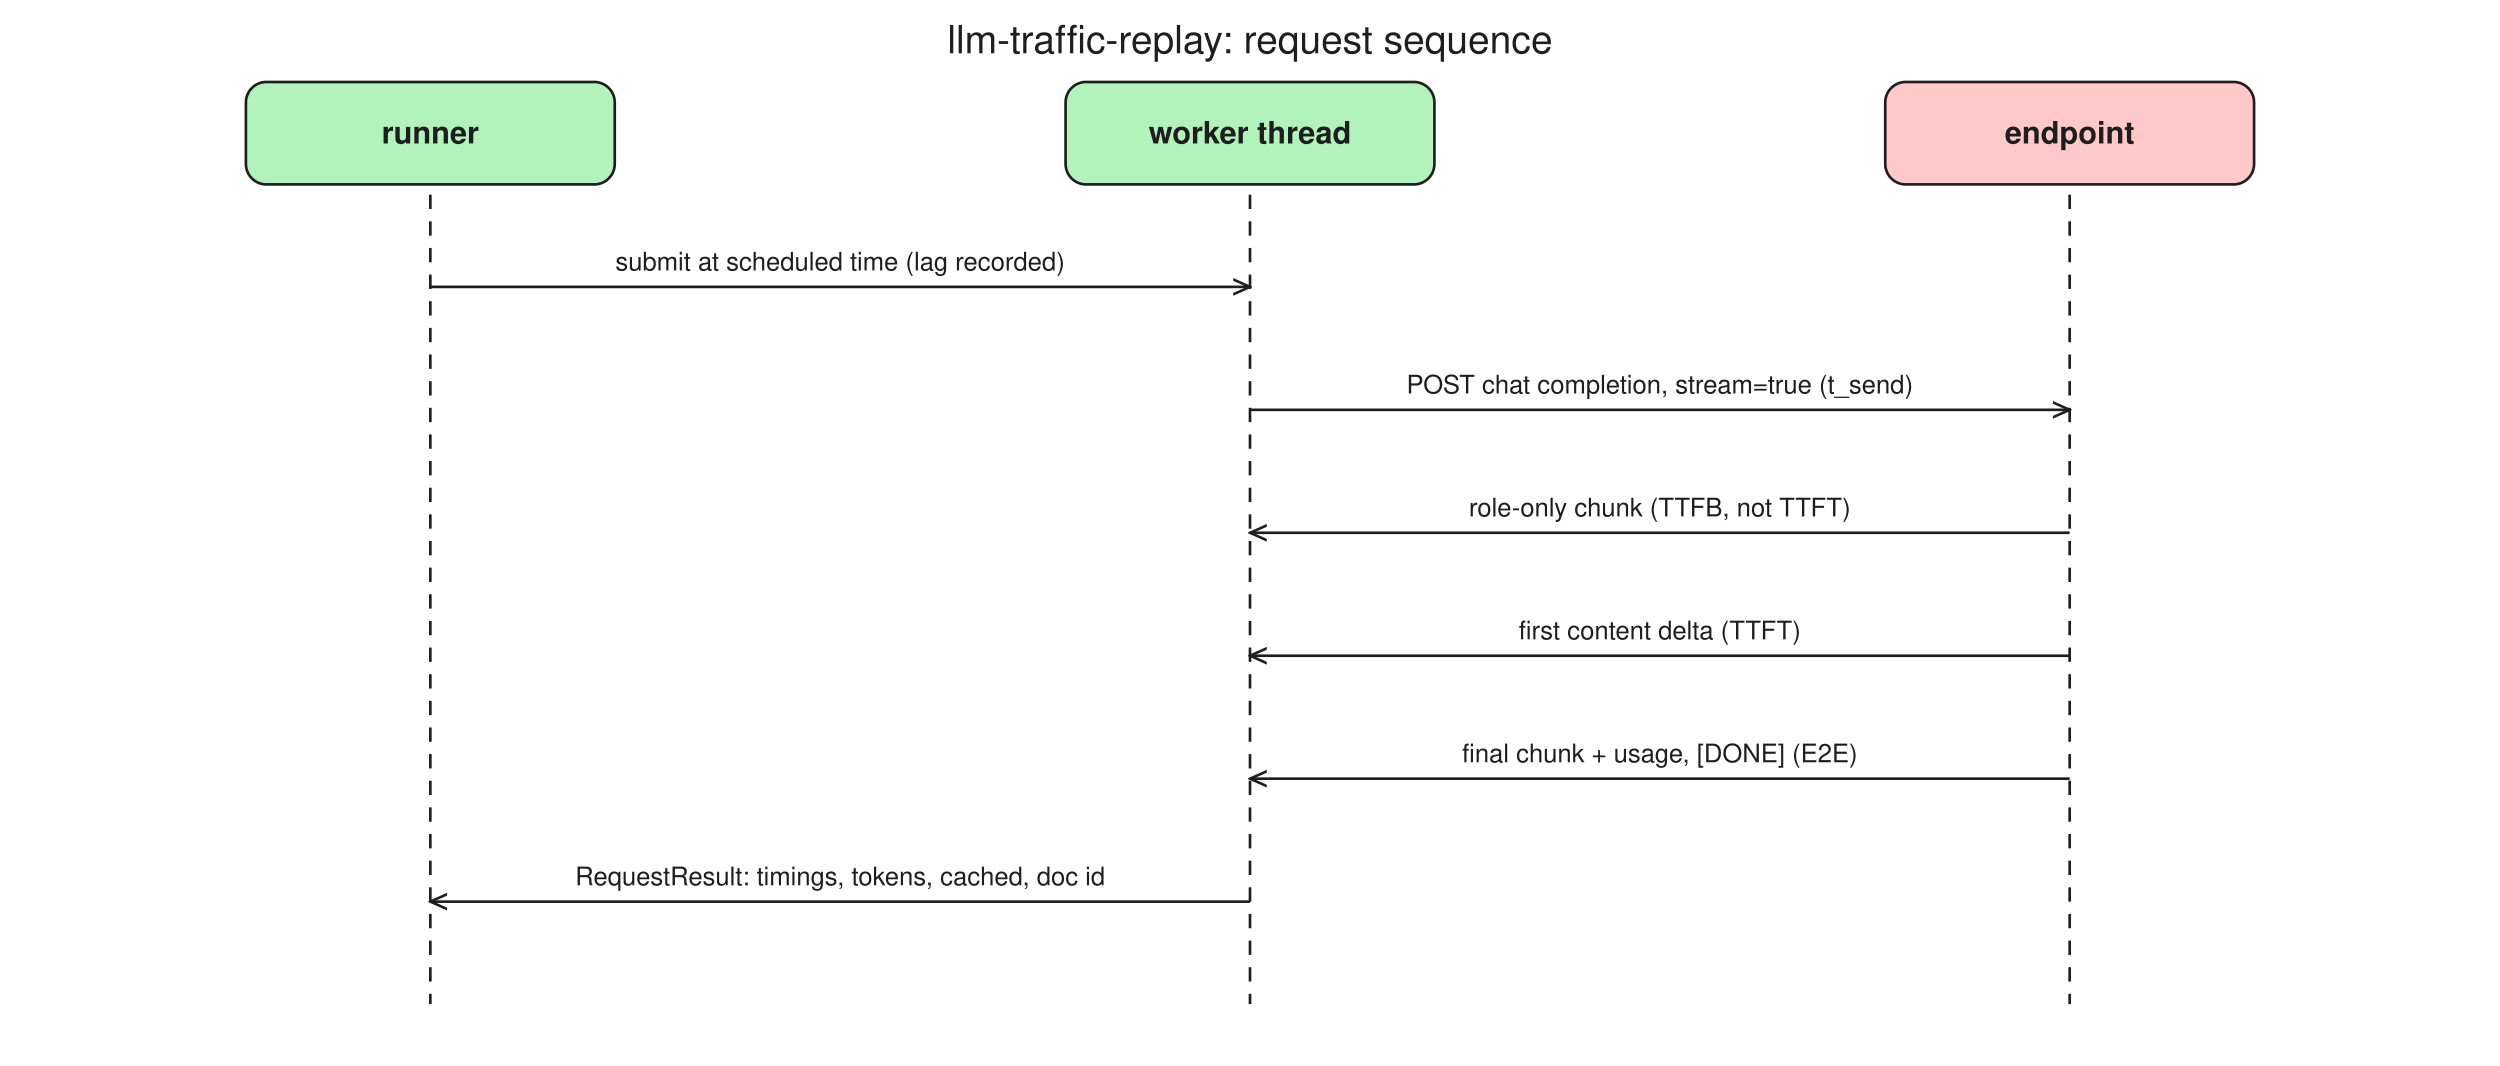
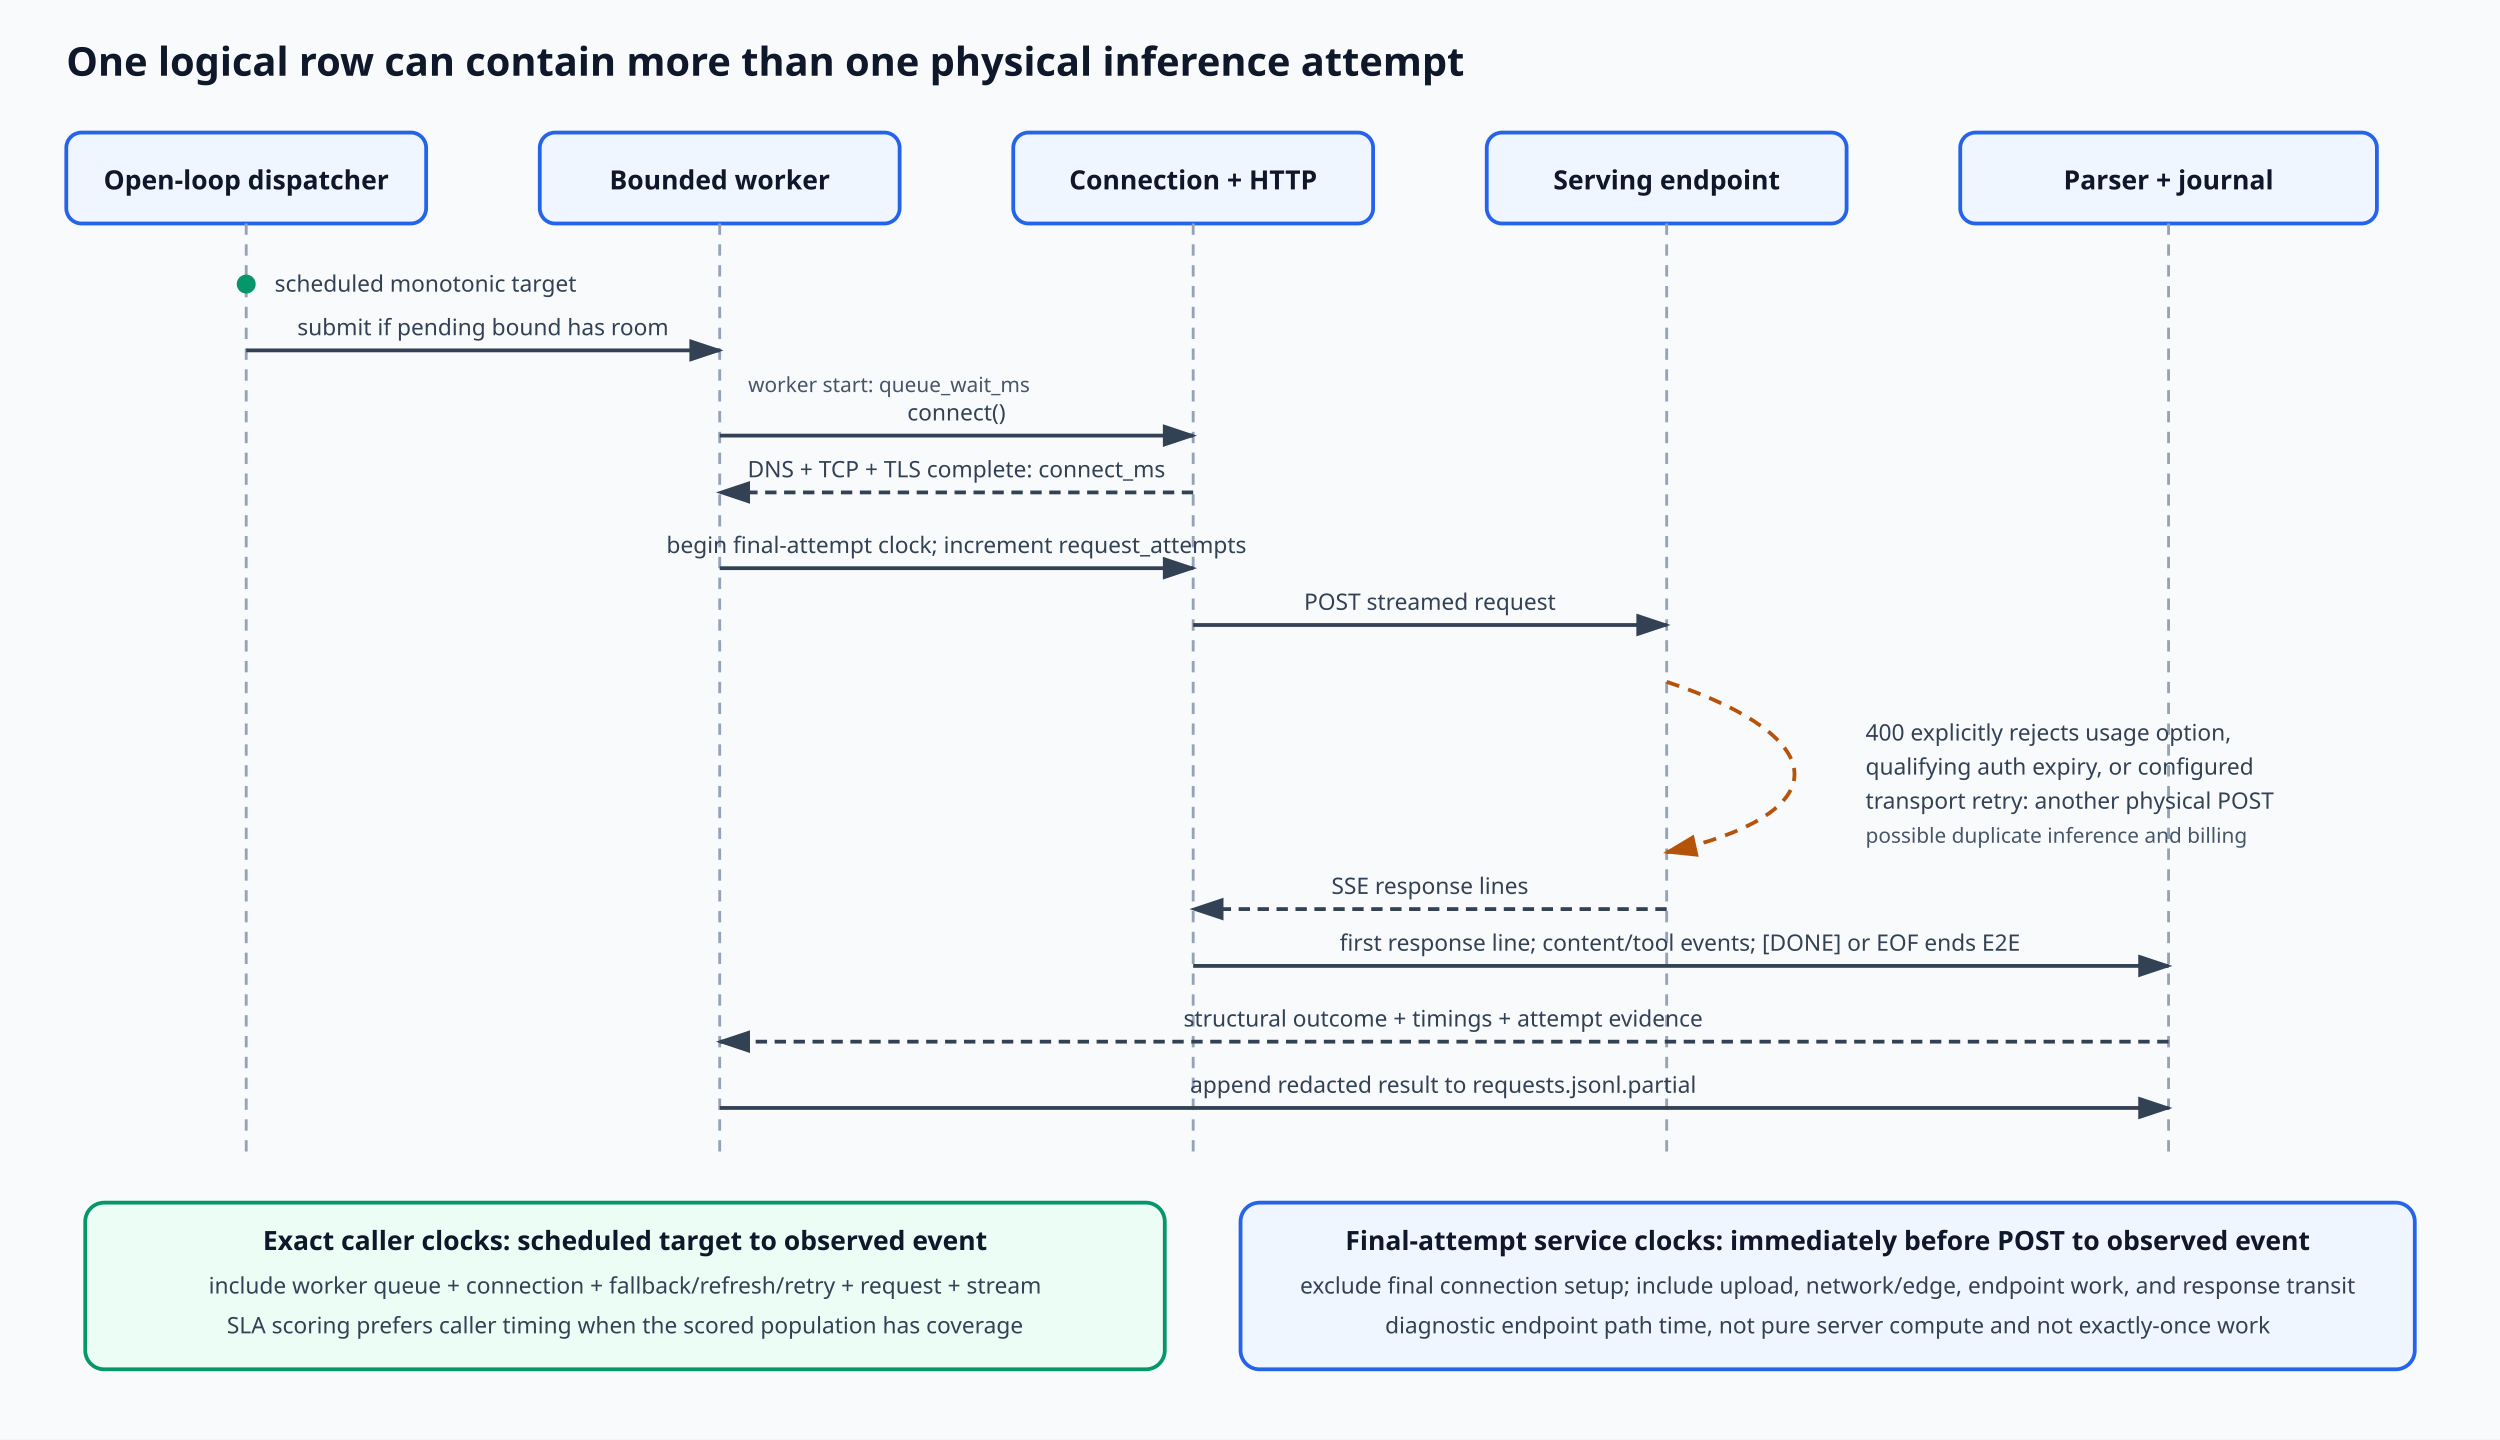
- <svg xmlns="http://www.w3.org/2000/svg" viewBox="0 0 1220 520" width="1220" height="520">
+ <svg xmlns="http://www.w3.org/2000/svg" width="1320" height="760" viewBox="0 0 1320 760" role="img" aria-labelledby="title desc">
  <defs>
-     <marker id="ah" viewBox="0 0 10 10" refX="9" refY="5" markerWidth="7" markerHeight="7" orient="auto-start-reverse">
-       <path d="M 0 1 L 9 5 L 0 9" fill="none" stroke="#1e1e1e" stroke-width="1.4" stroke-linecap="round" />
+     <marker id="arrow" markerWidth="10" markerHeight="10" refX="8" refY="3" orient="auto">
+       <path d="M0,0 L0,6 L9,3 z" fill="#334155" />
    </marker>
+     <marker id="warnArrow" markerWidth="10" markerHeight="10" refX="8" refY="3" orient="auto">
+       <path d="M0,0 L0,6 L9,3 z" fill="#b45309" />
+     </marker>
+     <style>
+       .bg{fill:#f8fafc}.head{fill:#eff6ff;stroke:#2563eb;stroke-width:2}.life{stroke:#94a3b8;stroke-width:1.5;stroke-dasharray:6 5}.msg{stroke:#334155;stroke-width:2;marker-end:url(#arrow)}.ret{stroke:#334155;stroke-width:2;stroke-dasharray:6 4;marker-end:url(#arrow)}.warn{fill:none;stroke:#b45309;stroke-width:2;stroke-dasharray:7 5;marker-end:url(#warnArrow)}.caller{fill:#ecfdf5;stroke:#059669;stroke-width:2}.service{fill:#eff6ff;stroke:#2563eb;stroke-width:2}.journal{fill:#f5f3ff;stroke:#7c3aed;stroke-width:2}.h{font:700 21px system-ui,sans-serif;fill:#0f172a}.t{font:700 14px system-ui,sans-serif;fill:#0f172a}.s{font:12px system-ui,sans-serif;fill:#334155}.tiny{font:11px system-ui,sans-serif;fill:#475569}
+     </style>
  </defs>
-   <rect width="1220" height="520" fill="white" />
-   <text x="610.0" y="26" text-anchor="middle" font-family="-apple-system, BlinkMacSystemFont, Segoe UI, Helvetica, Arial, sans-serif" font-size="19" fill="#1e1e1e">llm-traffic-replay: request sequence</text>
-   <rect x="120" y="40" rx="10" width="180" height="50" fill="#b2f2bb" stroke="#1e1e1e" stroke-width="1.3" />
-   <text x="210.0" y="70.0" text-anchor="middle" font-family="-apple-system, BlinkMacSystemFont, Segoe UI, Helvetica, Arial, sans-serif" font-size="15" font-weight="bold" fill="#1e1e1e">runner</text>
-   <rect x="520" y="40" rx="10" width="180" height="50" fill="#b2f2bb" stroke="#1e1e1e" stroke-width="1.3" />
-   <text x="610.0" y="70.0" text-anchor="middle" font-family="-apple-system, BlinkMacSystemFont, Segoe UI, Helvetica, Arial, sans-serif" font-size="15" font-weight="bold" fill="#1e1e1e">worker thread</text>
-   <rect x="920" y="40" rx="10" width="180" height="50" fill="#ffc9c9" stroke="#1e1e1e" stroke-width="1.3" />
-   <text x="1010.0" y="70.0" text-anchor="middle" font-family="-apple-system, BlinkMacSystemFont, Segoe UI, Helvetica, Arial, sans-serif" font-size="15" font-weight="bold" fill="#1e1e1e">endpoint</text>
-   <path d="M 210 95 L 210 490" stroke="#1e1e1e" stroke-width="1.3" fill="none" stroke-dasharray="7 6" />
-   <path d="M 610 95 L 610 490" stroke="#1e1e1e" stroke-width="1.3" fill="none" stroke-dasharray="7 6" />
-   <path d="M 1010 95 L 1010 490" stroke="#1e1e1e" stroke-width="1.3" fill="none" stroke-dasharray="7 6" />
-   <path d="M 210 140 L 610 140" stroke="#1e1e1e" stroke-width="1.3" fill="none" marker-end="url(#ah)" />
-   <text x="410.0" y="132" text-anchor="middle" font-family="-apple-system, BlinkMacSystemFont, Segoe UI, Helvetica, Arial, sans-serif" font-size="12.5" fill="#1e1e1e">submit at scheduled time (lag recorded)</text>
-   <path d="M 610 200 L 1010 200" stroke="#1e1e1e" stroke-width="1.3" fill="none" marker-end="url(#ah)" />
-   <text x="810.0" y="192" text-anchor="middle" font-family="-apple-system, BlinkMacSystemFont, Segoe UI, Helvetica, Arial, sans-serif" font-size="12.5" fill="#1e1e1e">POST chat completion, stream=true  (t_send)</text>
-   <path d="M 1010 260 L 610 260" stroke="#1e1e1e" stroke-width="1.3" fill="none" marker-end="url(#ah)" />
-   <text x="810.0" y="252" text-anchor="middle" font-family="-apple-system, BlinkMacSystemFont, Segoe UI, Helvetica, Arial, sans-serif" font-size="12.5" fill="#1e1e1e">role-only chunk  (TTFB, not TTFT)</text>
-   <path d="M 1010 320 L 610 320" stroke="#1e1e1e" stroke-width="1.3" fill="none" marker-end="url(#ah)" />
-   <text x="810.0" y="312" text-anchor="middle" font-family="-apple-system, BlinkMacSystemFont, Segoe UI, Helvetica, Arial, sans-serif" font-size="12.5" fill="#1e1e1e">first content delta  (TTFT)</text>
-   <path d="M 1010 380 L 610 380" stroke="#1e1e1e" stroke-width="1.3" fill="none" marker-end="url(#ah)" />
-   <text x="810.0" y="372" text-anchor="middle" font-family="-apple-system, BlinkMacSystemFont, Segoe UI, Helvetica, Arial, sans-serif" font-size="12.5" fill="#1e1e1e">final chunk + usage, [DONE]  (E2E)</text>
-   <path d="M 610 440 L 210 440" stroke="#1e1e1e" stroke-width="1.3" fill="none" marker-end="url(#ah)" />
-   <text x="410.0" y="432" text-anchor="middle" font-family="-apple-system, BlinkMacSystemFont, Segoe UI, Helvetica, Arial, sans-serif" font-size="12.5" fill="#1e1e1e">RequestResult: timings, tokens, cached, doc id</text>
+   <rect class="bg" width="1320" height="760" />
+   <text class="h" x="35" y="40">One logical row can contain more than one physical inference attempt</text>
+   <rect class="head" x="35" y="70" width="190" height="48" rx="8" />
+   <text class="t" x="130" y="100" text-anchor="middle">Open-loop dispatcher</text>
+   <rect class="head" x="285" y="70" width="190" height="48" rx="8" />
+   <text class="t" x="380" y="100" text-anchor="middle">Bounded worker</text>
+   <rect class="head" x="535" y="70" width="190" height="48" rx="8" />
+   <text class="t" x="630" y="100" text-anchor="middle">Connection + HTTP</text>
+   <rect class="head" x="785" y="70" width="190" height="48" rx="8" />
+   <text class="t" x="880" y="100" text-anchor="middle">Serving endpoint</text>
+   <rect class="head" x="1035" y="70" width="220" height="48" rx="8" />
+   <text class="t" x="1145" y="100" text-anchor="middle">Parser + journal</text>
+   <line class="life" x1="130" y1="118" x2="130" y2="610" />
+   <line class="life" x1="380" y1="118" x2="380" y2="610" />
+   <line class="life" x1="630" y1="118" x2="630" y2="610" />
+   <line class="life" x1="880" y1="118" x2="880" y2="610" />
+   <line class="life" x1="1145" y1="118" x2="1145" y2="610" />
+   <circle cx="130" cy="150" r="5" fill="#059669" />
+   <text class="s" x="145" y="154">scheduled monotonic target</text>
+   <line class="msg" x1="130" y1="185" x2="380" y2="185" />
+   <text class="s" x="255" y="177" text-anchor="middle">submit if pending bound has room</text>
+   <text class="tiny" x="395" y="207">worker start: queue_wait_ms</text>
+   <line class="msg" x1="380" y1="230" x2="630" y2="230" />
+   <text class="s" x="505" y="222" text-anchor="middle">connect()</text>
+   <line class="ret" x1="630" y1="260" x2="380" y2="260" />
+   <text class="s" x="505" y="252" text-anchor="middle">DNS + TCP + TLS complete: connect_ms</text>
+   <line class="msg" x1="380" y1="300" x2="630" y2="300" />
+   <text class="s" x="505" y="292" text-anchor="middle">begin final-attempt clock; increment request_attempts</text>
+   <line class="msg" x1="630" y1="330" x2="880" y2="330" />
+   <text class="s" x="755" y="322" text-anchor="middle">POST streamed request</text>
+   <path class="warn" d="M880 360 C970 390 970 430 880 450" />
+   <text class="s" x="985" y="391">400 explicitly rejects usage option,</text>
+   <text class="s" x="985" y="409">qualifying auth expiry, or configured</text>
+   <text class="s" x="985" y="427">transport retry: another physical POST</text>
+   <text class="tiny" x="985" y="445">possible duplicate inference and billing</text>
+   <line class="ret" x1="880" y1="480" x2="630" y2="480" />
+   <text class="s" x="755" y="472" text-anchor="middle">SSE response lines</text>
+   <line class="msg" x1="630" y1="510" x2="1145" y2="510" />
+   <text class="s" x="887" y="502" text-anchor="middle">first response line; content/tool events; [DONE] or EOF ends E2E</text>
+   <line class="ret" x1="1145" y1="550" x2="380" y2="550" />
+   <text class="s" x="762" y="542" text-anchor="middle">structural outcome + timings + attempt evidence</text>
+   <line class="msg" x1="380" y1="585" x2="1145" y2="585" />
+   <text class="s" x="762" y="577" text-anchor="middle">append redacted result to requests.jsonl.partial</text>
+   <rect class="caller" x="45" y="635" width="570" height="88" rx="10" />
+   <text class="t" x="330" y="660" text-anchor="middle">Exact caller clocks: scheduled target to observed event</text>
+   <text class="s" x="330" y="683" text-anchor="middle">include worker queue + connection + fallback/refresh/retry + request + stream</text>
+   <text class="s" x="330" y="704" text-anchor="middle">SLA scoring prefers caller timing when the scored population has coverage</text>
+   <rect class="service" x="655" y="635" width="620" height="88" rx="10" />
+   <text class="t" x="965" y="660" text-anchor="middle">Final-attempt service clocks: immediately before POST to observed event</text>
+   <text class="s" x="965" y="683" text-anchor="middle">exclude final connection setup; include upload, network/edge, endpoint work, and response transit</text>
+   <text class="s" x="965" y="704" text-anchor="middle">diagnostic endpoint path time, not pure server compute and not exactly-once work</text>
</svg>
